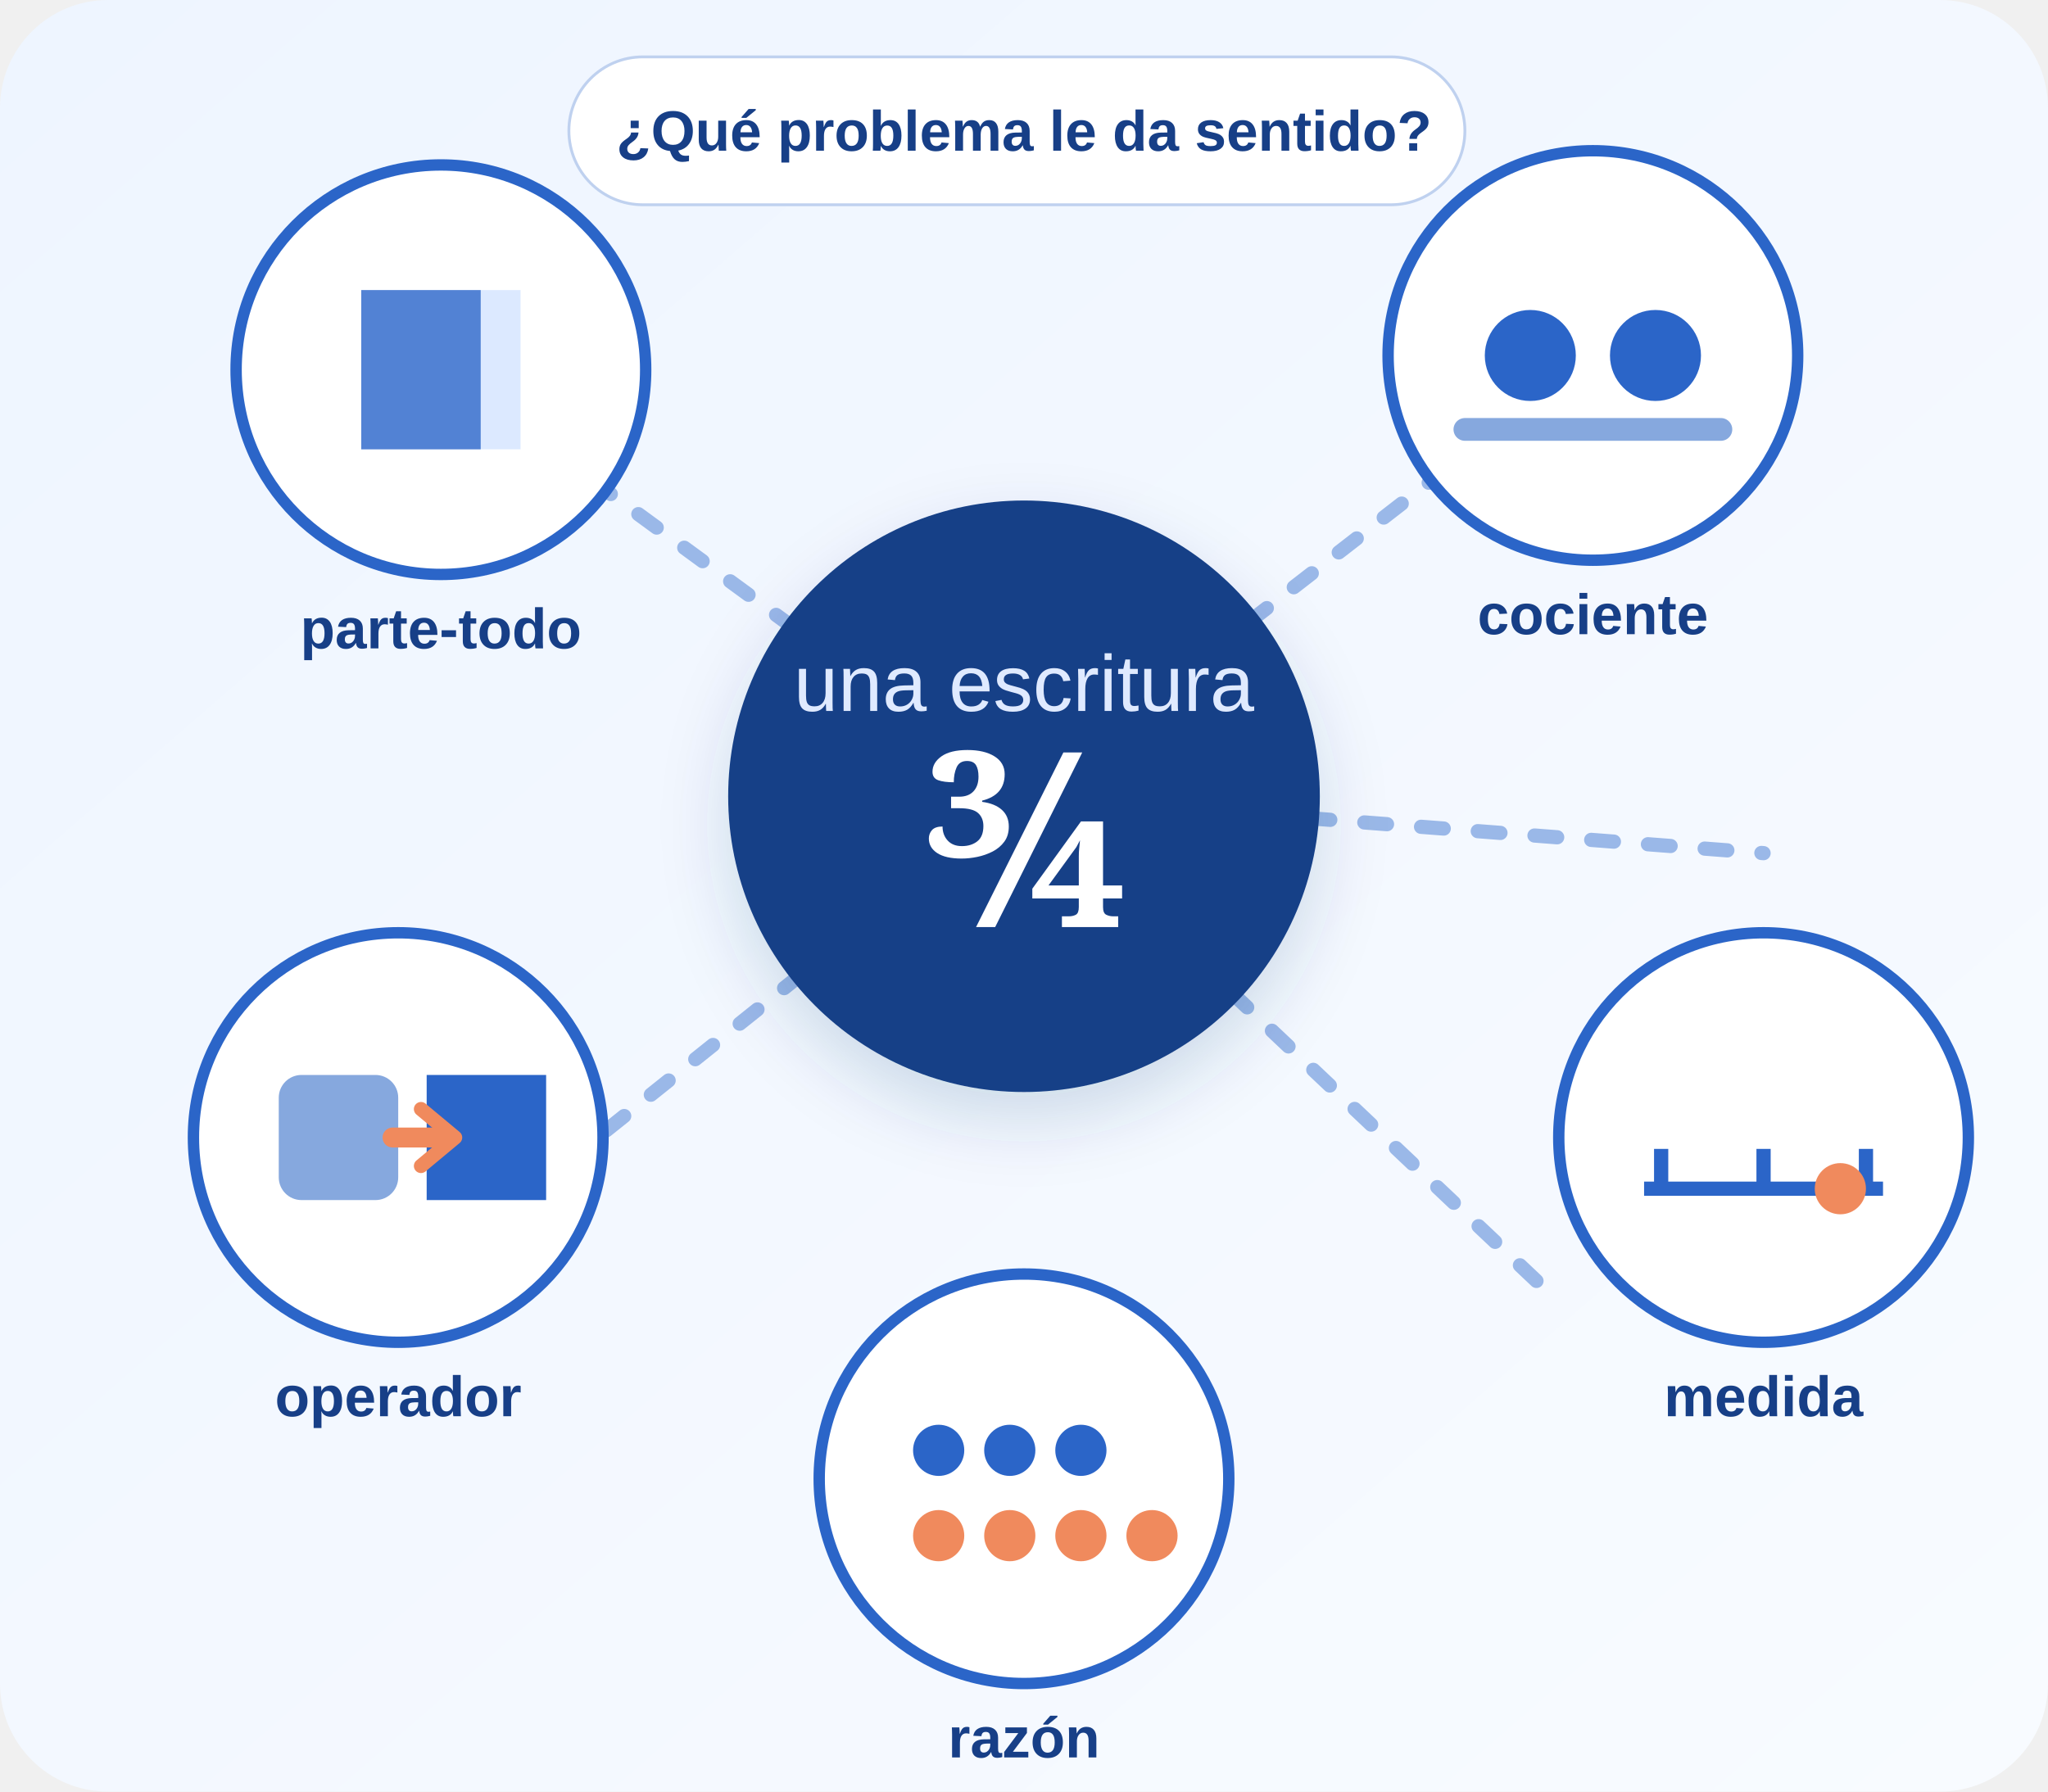
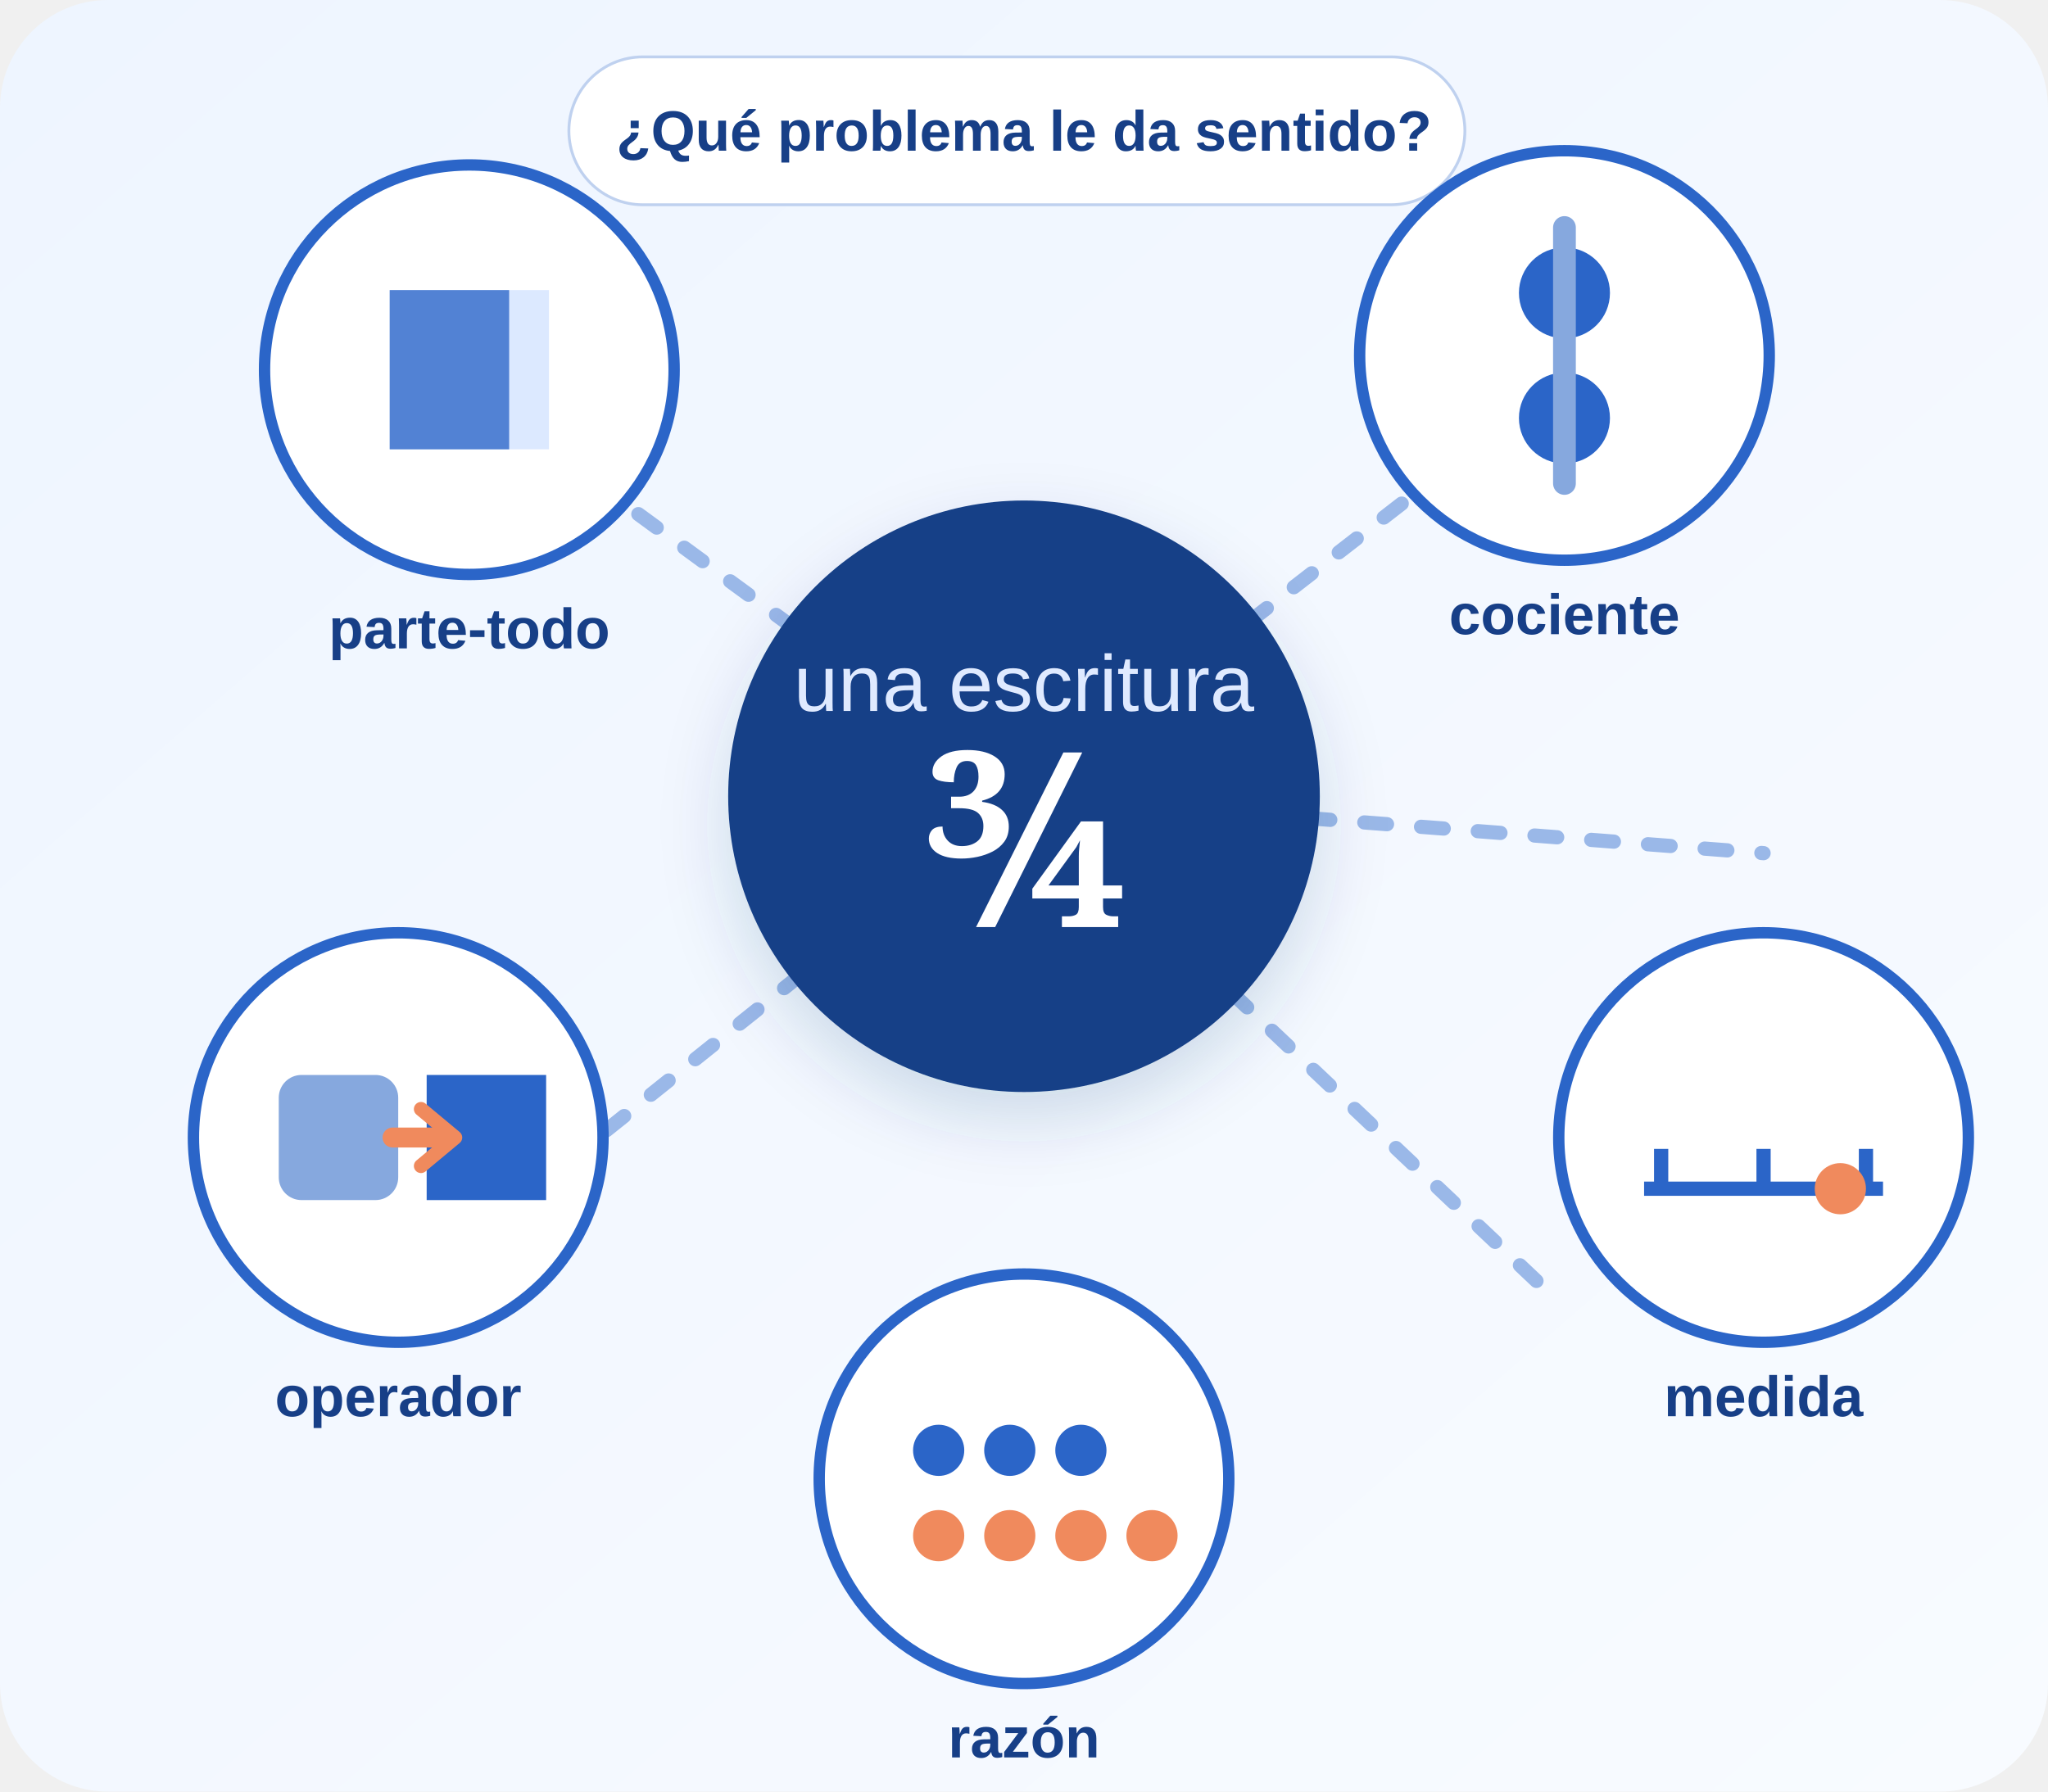
<svg xmlns="http://www.w3.org/2000/svg" viewBox="0 0 720 630" role="img" aria-labelledby="title desc">
  <defs>
    <linearGradient id="bg" x1="0" y1="0" x2="1" y2="1">
      <stop offset="0" stop-color="#eef5ff" />
      <stop offset="1" stop-color="#f8fbff" />
    </linearGradient>
    <filter id="shadow" x="-20%" y="-20%" width="140%" height="140%">
      <feDropShadow dx="0" dy="10" stdDeviation="12" flood-color="#123a72" flood-opacity=".16" />
    </filter>
  </defs>
  <rect width="720" height="630" rx="38" fill="url(#bg)" />
  <rect x="200" y="20" width="315" height="52" rx="26" fill="#ffffff" stroke="#bfd1ef" />
  <text x="360" y="53" text-anchor="middle" font-family="Arial, sans-serif" font-size="20" font-weight="700" fill="#173f87">¿Qué problema le da sentido?</text>
  <path d="M360 280 L155 130 M360 280 L560 125 M360 280 L620 300 M360 280 L545 455 M360 280 L160 440" stroke="#9ab8e8" stroke-width="5" stroke-linecap="round" stroke-dasharray="8 12" />
  <g filter="url(#shadow)">
    <circle cx="360" cy="280" r="104" fill="#173f87" />
    <text x="360" y="250" text-anchor="middle" font-family="Arial, sans-serif" font-size="28" fill="#dfeaff">una escritura</text>
    <text x="360" y="326" text-anchor="middle" font-family="Georgia, serif" font-size="86" font-weight="700" fill="#ffffff">¾</text>
  </g>
  <g font-family="Arial, sans-serif" text-anchor="middle" font-weight="700">
-     <g transform="translate(155 130)">
+     <g transform="translate(165 130)">
      <circle r="72" fill="#ffffff" stroke="#2b65c8" stroke-width="4" />
      <path d="M-28 -28h56v56h-56z" fill="#dce9ff" />
      <path d="M-28 -28h42v56h-42z" fill="#2b65c8" opacity=".78" />
      <text y="98" font-size="20" fill="#173f87">parte-todo</text>
    </g>
-     <g transform="translate(560 125)">
+     <g transform="translate(550 125)">
      <circle r="72" fill="#ffffff" stroke="#2b65c8" stroke-width="4" />
-       <circle cx="-22" cy="0" r="16" fill="#2b65c8" />
-       <circle cx="22" cy="0" r="16" fill="#2b65c8" />
-       <path d="M-45 26h90" stroke="#86a8de" stroke-width="8" stroke-linecap="round" />
+       <circle cx="0" cy="-22" r="16" fill="#2b65c8" />
+       <circle cx="0" cy="22" r="16" fill="#2b65c8" />
+       <path d="M0 -45 v 90" stroke="#86a8de" stroke-width="8" stroke-linecap="round" />
      <text y="98" font-size="20" fill="#173f87">cociente</text>
    </g>
    <g transform="translate(620 400)">
      <circle r="72" fill="#ffffff" stroke="#2b65c8" stroke-width="4" />
      <path d="M-42 18h84M-36 18v-14M0 18v-14M36 18v-14" stroke="#2b65c8" stroke-width="5" />
      <circle cx="27" cy="18" r="9" fill="#f08a5d" />
      <text y="98" font-size="20" fill="#173f87">medida</text>
    </g>
    <g transform="translate(360 520)">
      <circle r="72" fill="#ffffff" stroke="#2b65c8" stroke-width="4" />
      <g fill="#2b65c8">
        <circle cx="-30" cy="-10" r="9" />
        <circle cx="-5" cy="-10" r="9" />
        <circle cx="20" cy="-10" r="9" />
      </g>
      <g fill="#f08a5d">
        <circle cx="-30" cy="20" r="9" />
        <circle cx="-5" cy="20" r="9" />
        <circle cx="20" cy="20" r="9" />
        <circle cx="45" cy="20" r="9" />
      </g>
      <text y="98" font-size="20" fill="#173f87">razón</text>
    </g>
    <g transform="translate(140 400)">
      <circle r="72" fill="#ffffff" stroke="#2b65c8" stroke-width="4" />
      <rect x="-42" y="-22" width="42" height="44" rx="8" fill="#86a8de" />
      <path d="M10 -22h42v44H10z" fill="#2b65c8" />
      <path d="M-2 0h16" stroke="#f08a5d" stroke-width="7" stroke-linecap="round" />
      <path d="M8 -10l12 10L8 10" fill="none" stroke="#f08a5d" stroke-width="5" stroke-linecap="round" stroke-linejoin="round" />
      <text y="98" font-size="20" fill="#173f87">operador</text>
    </g>
  </g>
</svg>
